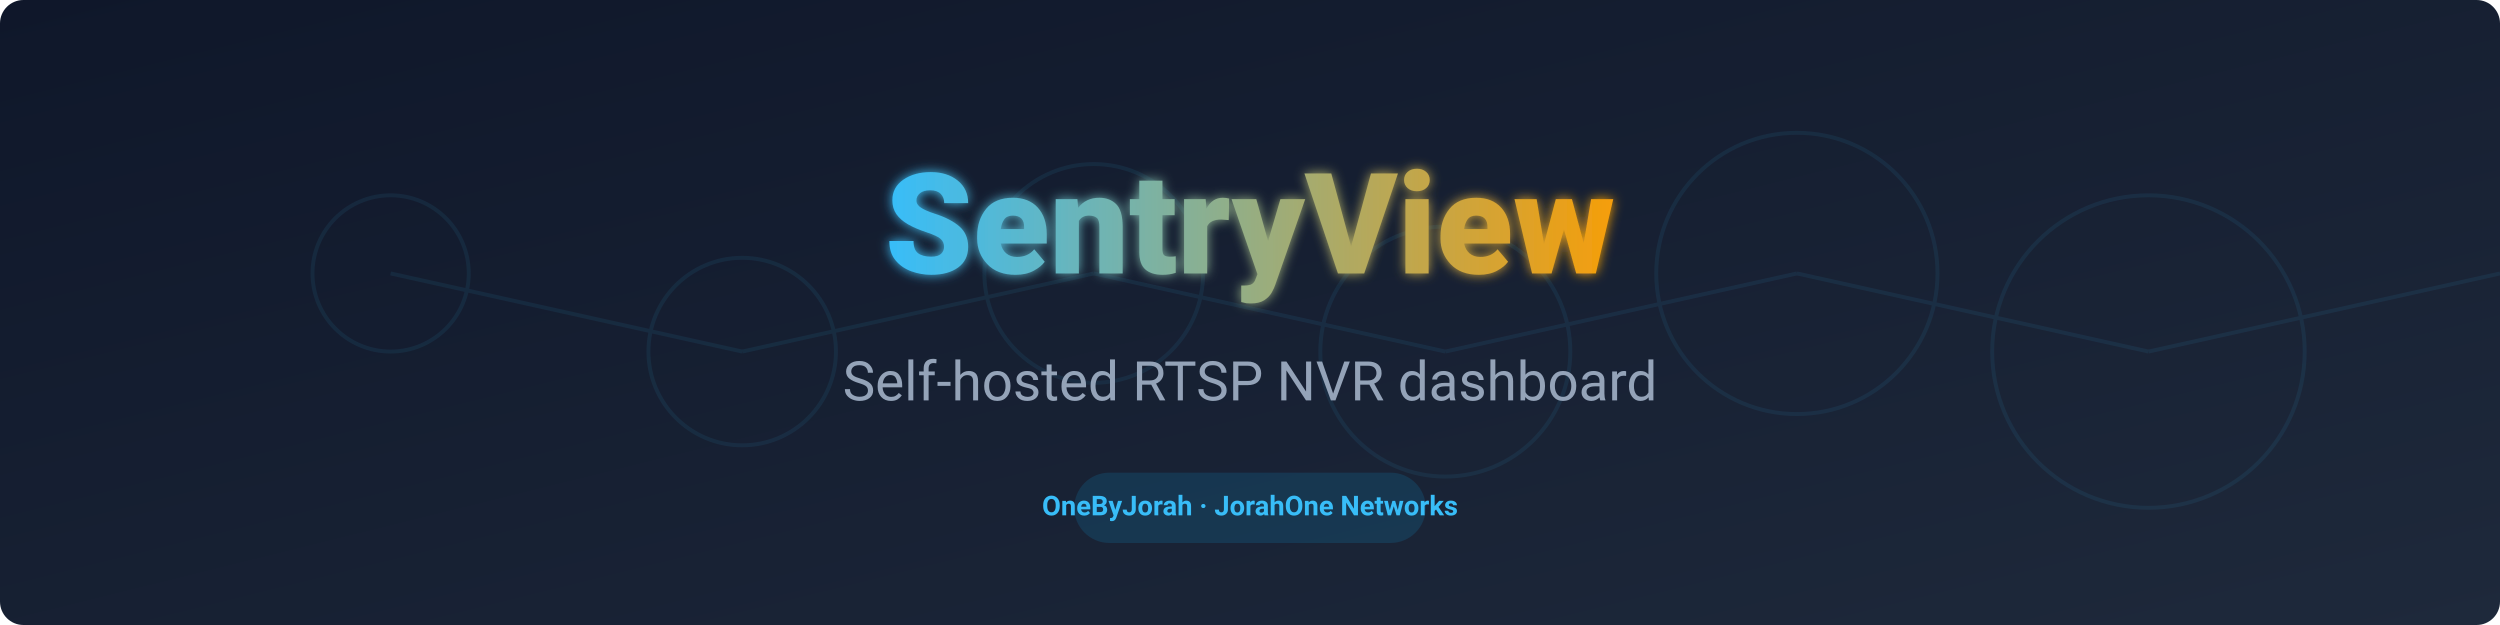
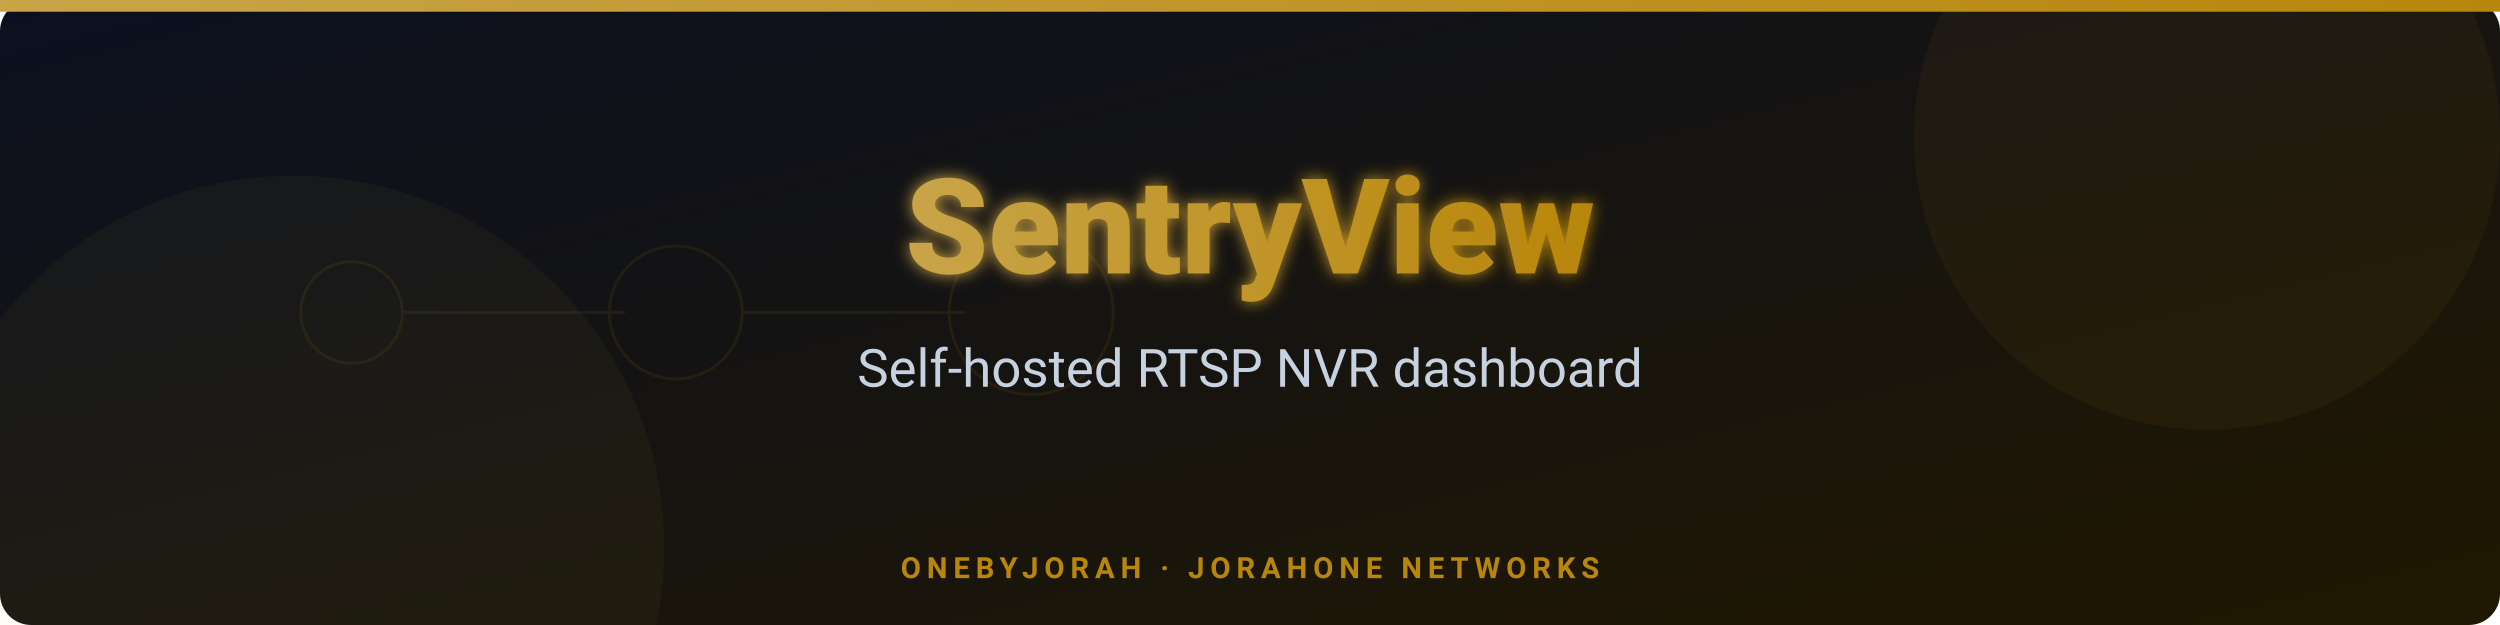
- <svg xmlns="http://www.w3.org/2000/svg" viewBox="0 0 1280 320" width="1280" height="320">
+ <svg xmlns="http://www.w3.org/2000/svg" viewBox="0 0 1280 320" width="1280" height="320" role="img" aria-label="SentryView">
  <defs>
    <linearGradient id="bg" x1="0%" y1="0%" x2="100%" y2="100%">
-       <stop offset="0%" style="stop-color:#0f172a;stop-opacity:1" />
-       <stop offset="100%" style="stop-color:#1e293b;stop-opacity:1" />
+       <stop offset="0%" stop-color="#0b1020" />
+       <stop offset="100%" stop-color="#211801" />
    </linearGradient>
    <linearGradient id="accent" x1="0%" y1="0%" x2="100%" y2="0%">
-       <stop offset="0%" style="stop-color:#38bdf8;stop-opacity:1" />
-       <stop offset="100%" style="stop-color:#f59e0b;stop-opacity:1" />
+       <stop offset="0%" stop-color="#c9a448" />
+       <stop offset="100%" stop-color="#b8860b" />
    </linearGradient>
    <filter id="glow" x="-20%" y="-20%" width="140%" height="140%">
-       <feGaussianBlur stdDeviation="3" result="blur" />
-       <feComposite in="SourceGraphic" in2="blur" operator="over" />
+       <feGaussianBlur stdDeviation="4" result="b" />
+       <feComposite in="SourceGraphic" in2="b" operator="over" />
    </filter>
  </defs>
-   <rect width="1280" height="320" fill="url(#bg)" rx="12" />
-   <g opacity="0.08" stroke="#38bdf8" stroke-width="2" fill="none">
-     <circle cx="200" cy="140" r="40" />
-     <line x1="200" y1="140" x2="380" y2="180" />
-     <circle cx="380" cy="180" r="48" />
-     <line x1="380" y1="180" x2="560" y2="140" />
-     <circle cx="560" cy="140" r="56" />
-     <line x1="560" y1="140" x2="740" y2="180" />
-     <circle cx="740" cy="180" r="64" />
-     <line x1="740" y1="180" x2="920" y2="140" />
-     <circle cx="920" cy="140" r="72" />
-     <line x1="920" y1="140" x2="1100" y2="180" />
-     <circle cx="1100" cy="180" r="80" />
-     <line x1="1100" y1="180" x2="1280" y2="140" />
+   <rect width="1280" height="320" rx="16" fill="url(#bg)" />
+   <rect x="0" y="0" width="1280" height="6" fill="url(#accent)" />
+   <circle cx="1130" cy="70" r="150" fill="#b8860b" opacity="0.06" />
+   <circle cx="150" cy="280" r="190" fill="#c9a448" opacity="0.05" />
+   <g opacity="0.10" stroke="#b8860b" stroke-width="1.5" fill="none">
+     <circle cx="180" cy="160" r="26" />
+     <line x1="206" y1="160" x2="320" y2="160" />
+     <circle cx="346" cy="160" r="34" />
+     <line x1="380" y1="160" x2="494" y2="160" />
+     <circle cx="528" cy="160" r="42" />
  </g>
-   <text x="640" y="140" font-family="-apple-system,BlinkMacSystemFont,Segoe UI,Roboto,Helvetica,Arial,sans-serif" font-size="72" font-weight="800" fill="url(#accent)" text-anchor="middle" filter="url(#glow)">SentryView</text>
-   <text x="640" y="205" font-family="-apple-system,BlinkMacSystemFont,Segoe UI,Roboto,Helvetica,Arial,sans-serif" font-size="28" fill="#94a3b8" text-anchor="middle">Self-hosted RTSP NVR dashboard</text>
-   <g transform="translate(640, 260)" text-anchor="middle">
-     <rect x="-90" y="-18" width="180" height="36" rx="18" fill="#0ea5e9" opacity="0.15" />
-     <text font-family="-apple-system,BlinkMacSystemFont,Segoe UI,Roboto,Helvetica,Arial,sans-serif" font-size="14" font-weight="600" fill="#38bdf8" dominant-baseline="middle">OneByJorah · JorahOne Networks</text>
-   </g>
+   <text x="640" y="140" font-family="-apple-system,BlinkMacSystemFont,Segoe UI,Roboto,Helvetica,Arial,sans-serif" font-size="68" font-weight="800" fill="url(#accent)" text-anchor="middle" filter="url(#glow)">SentryView</text>
+   <text x="640" y="198" font-family="-apple-system,BlinkMacSystemFont,Segoe UI,Roboto,Helvetica,Arial,sans-serif" font-size="27" fill="#c7d2e0" text-anchor="middle">Self-hosted RTSP NVR dashboard</text>
+   <text x="640" y="252" font-family="-apple-system,BlinkMacSystemFont,Segoe UI,Roboto,Helvetica,Arial,sans-serif" font-size="18" fill="#c9a448" opacity="0.85" text-anchor="middle" />
+   <text x="640" y="296" font-family="-apple-system,BlinkMacSystemFont,Segoe UI,Roboto,Helvetica,Arial,sans-serif" font-size="15" font-weight="600" fill="#b8860b" letter-spacing="3" text-anchor="middle">ONEBYJORAH  ·  JORAHONE NETWORKS</text>
</svg>
